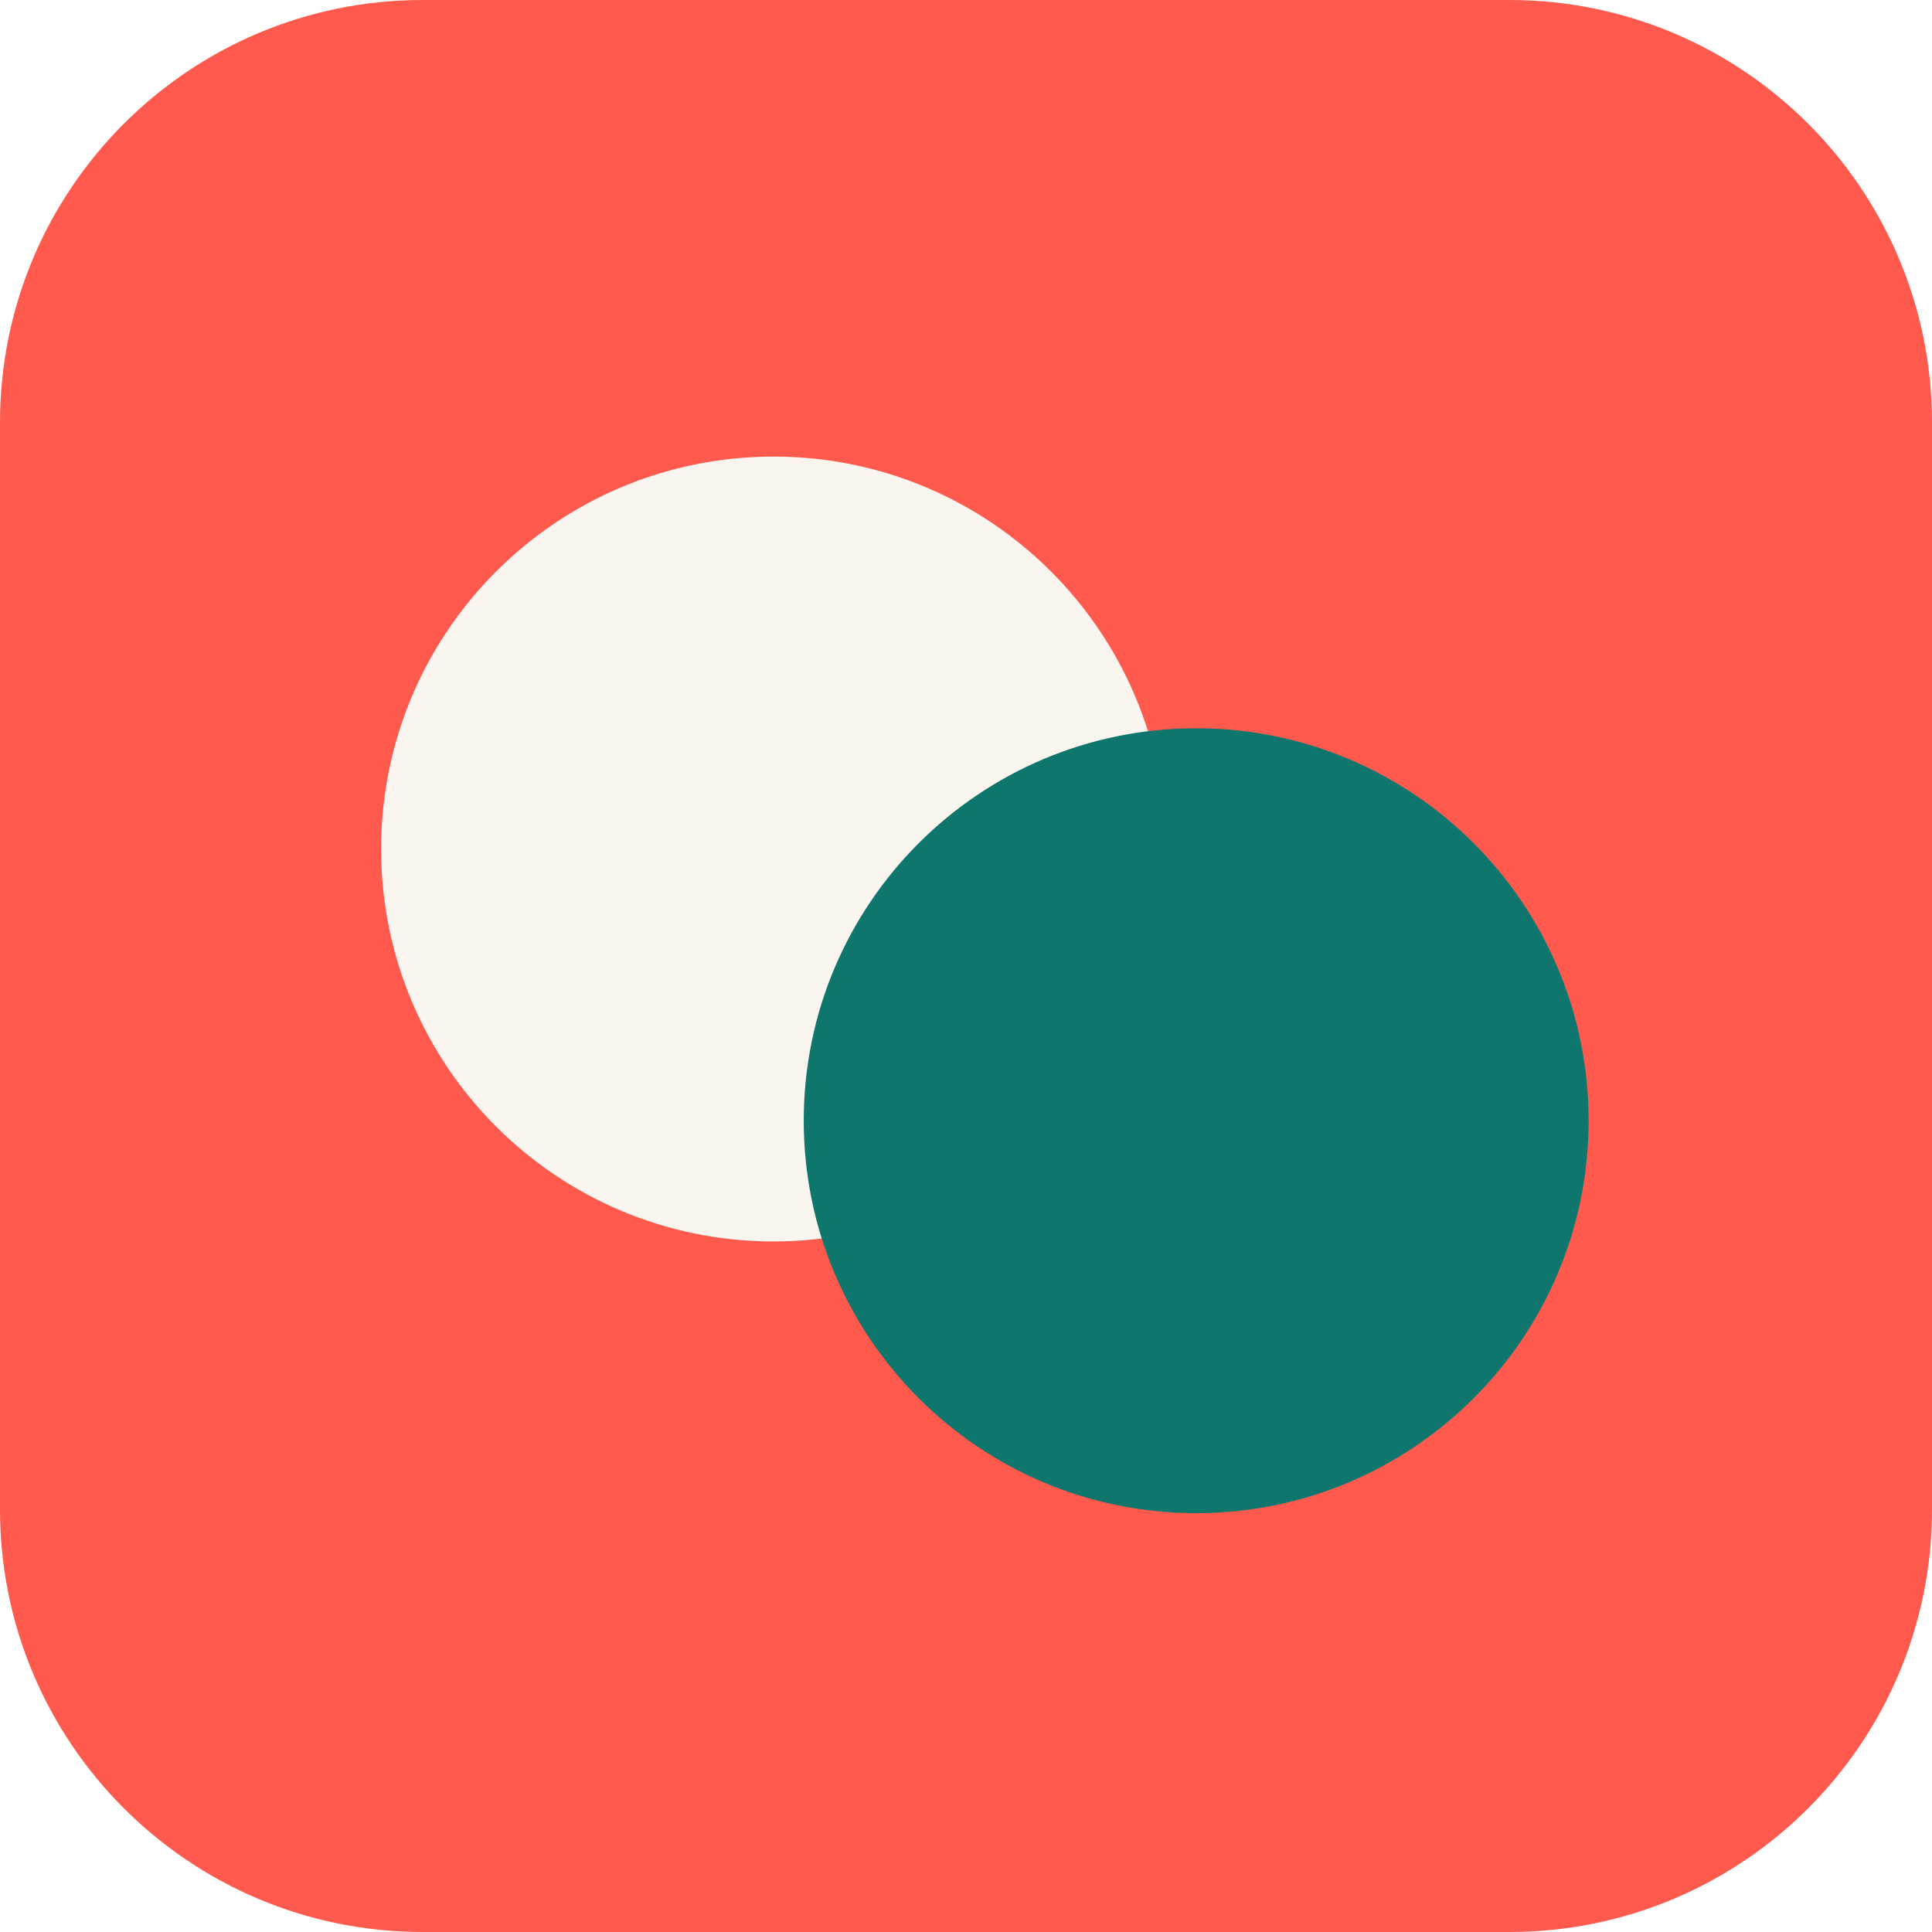
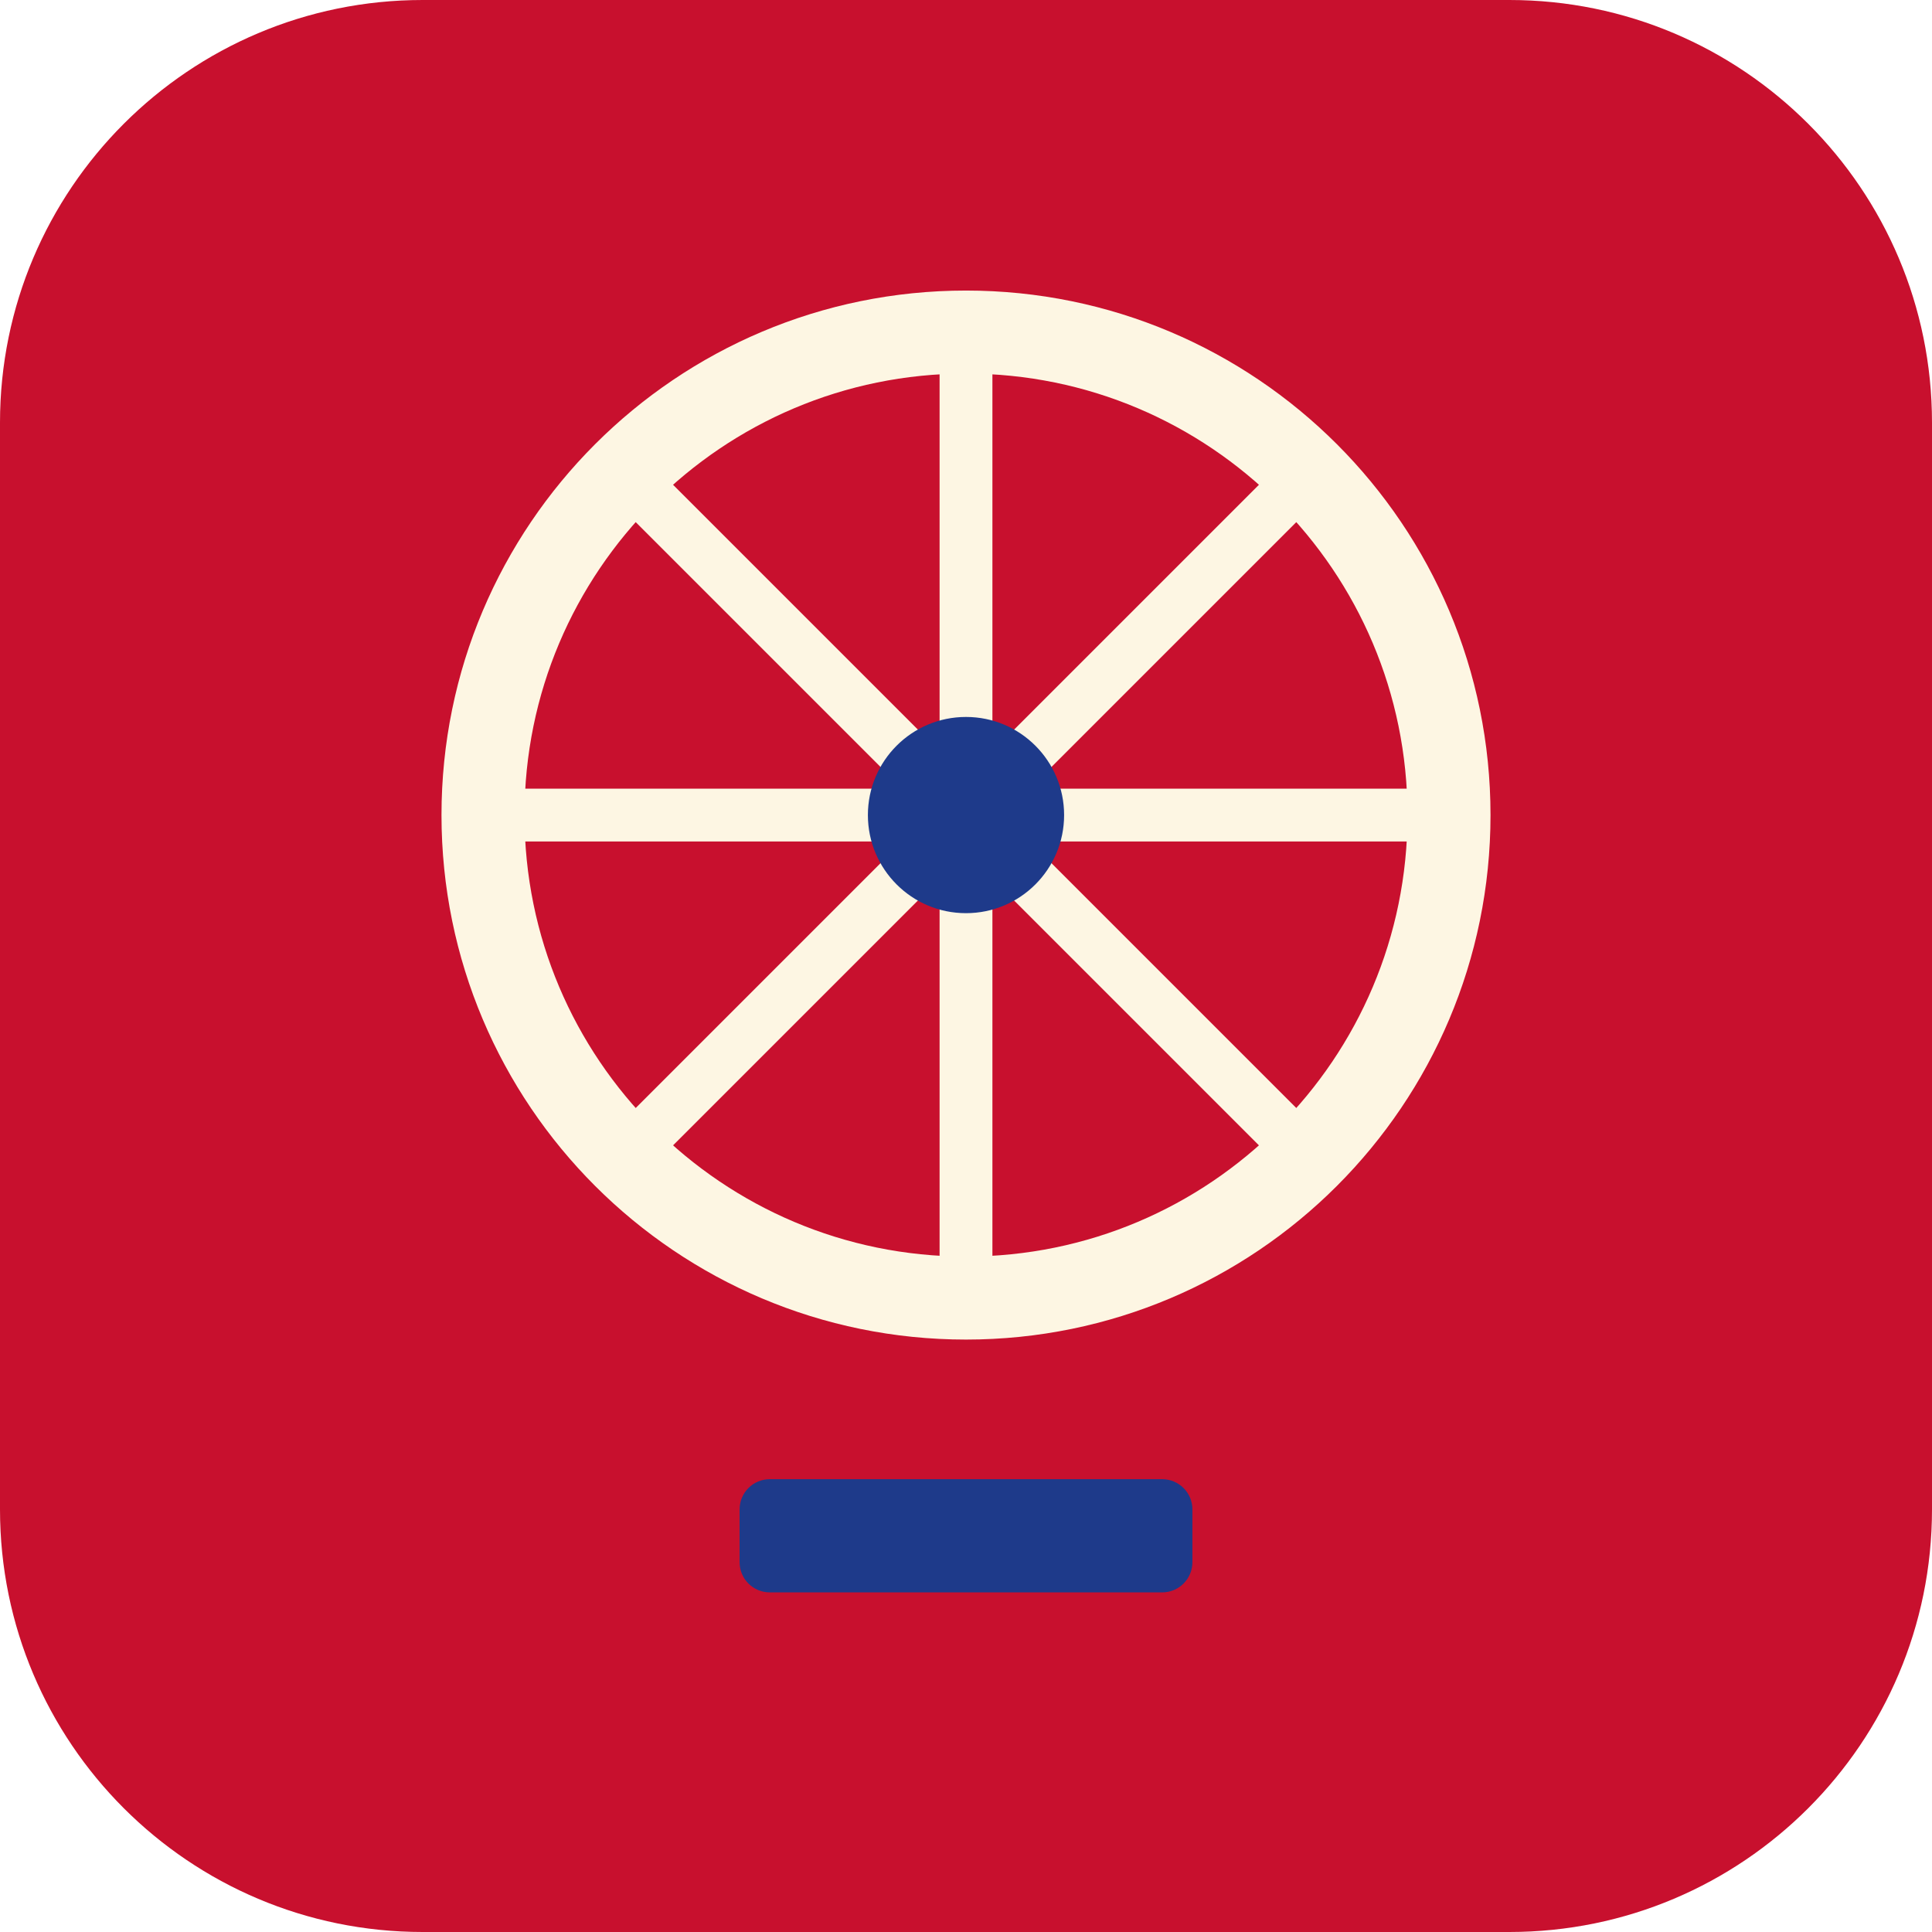
<svg xmlns="http://www.w3.org/2000/svg" viewBox="0 0 512 512">
-   <rect width="512" height="512" rx="112" fill="#ff5a4d" />
-   <circle cx="205" cy="225" r="104" fill="#faf6ef" />
-   <circle cx="317" cy="297" r="104" fill="#0f766e" />
+   <rect width="512" height="512" rx="112" fill="#c8102e" />
+   <circle cx="256" cy="216" r="128" fill="none" stroke="#fdf6e3" stroke-width="22" />
+   <g stroke="#fdf6e3" stroke-width="14" stroke-linecap="round">
+     <line x1="256" y1="90" x2="256" y2="342" />
+     <line x1="130" y1="216" x2="382" y2="216" />
+     <line x1="166" y1="126" x2="346" y2="306" />
+     <line x1="346" y1="126" x2="166" y2="306" />
+   </g>
+   <circle cx="256" cy="216" r="26" fill="#1e3a8a" />
+   <rect x="196" y="392" width="120" height="30" rx="8" fill="#1e3a8a" />
</svg>
